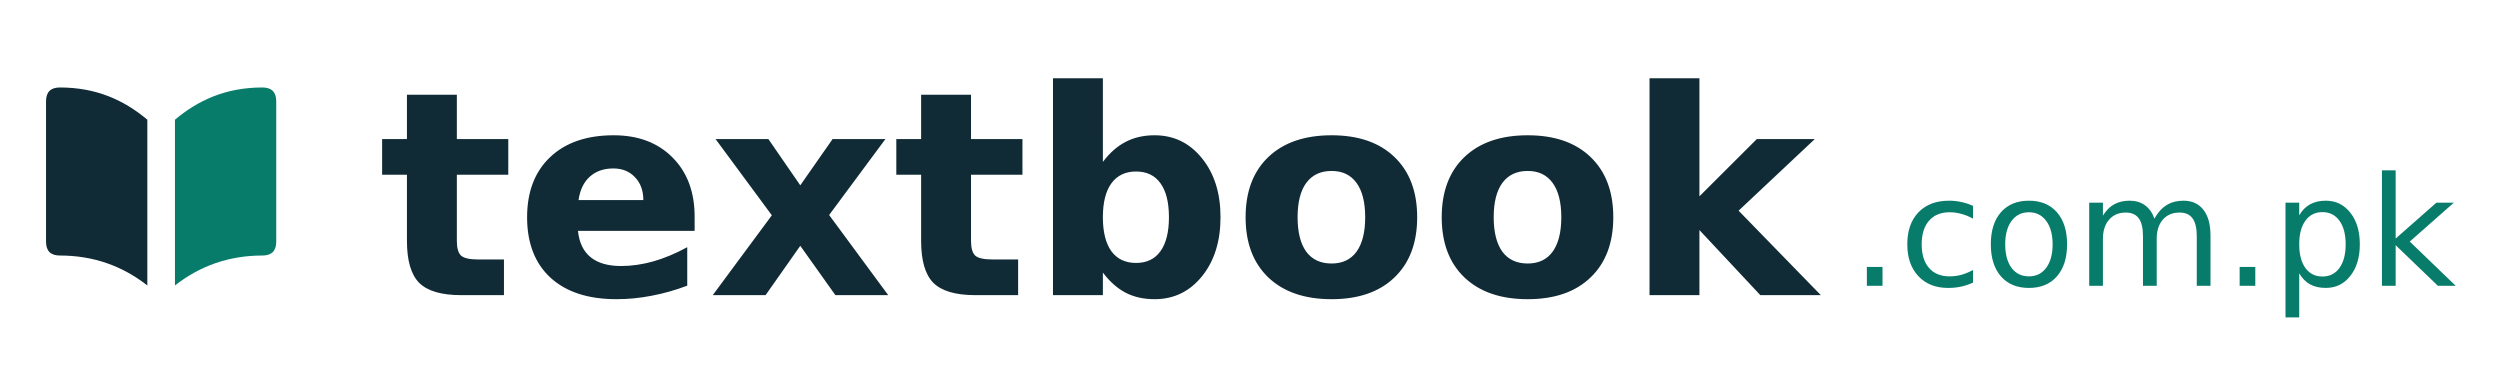
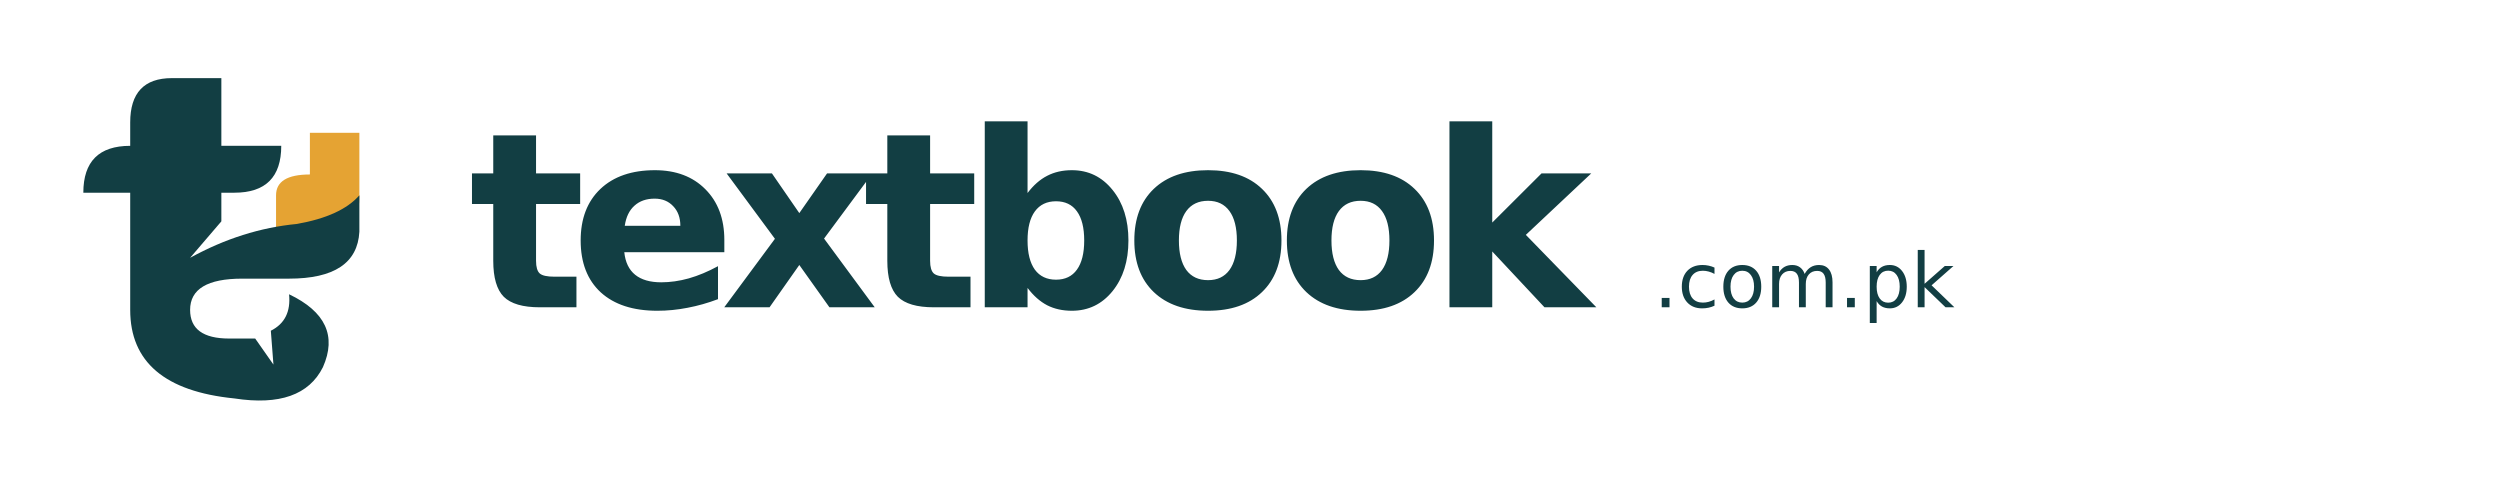
- <svg xmlns="http://www.w3.org/2000/svg" width="543" height="80" viewBox="0 0 543 80" role="img" aria-label="textbook.com.pk">
-   <g transform="translate(3 9) scale(1)">
-     <path fill="#102B35" d="M7 13Q7 10 10 10C18 10 24 12.8 29 17V53C23.5 48.7 17.2 46.5 10 46.5Q7 46.5 7 43.5Z" />
-     <path fill="#087C6B" d="M35 17C40 12.8 46 10 54 10Q57 10 57 13V43.5Q57 46.5 54 46.5C46.8 46.5 40.5 48.7 35 53Z" />
+ <svg xmlns="http://www.w3.org/2000/svg" role="img" width="960" height="190" viewBox="0 0 960 190">
+   <g transform="translate(28 25)">
+     <path fill="#E5A333" d="M91 26 H110 V51 Q110 65 91 69 L78 71 V50 Q78 42 91 42Z" />
+     <path fill="#123E43" d="M38 5 H57 V31 H80 Q80 49 62 49 H57 V60 L45 74 Q65 63 86 61 Q103 58 110 50 V64 Q109 82 83 82 H65 Q45 82 45 94 Q45 105 60 105 H70 L77 115 L76 102 Q84 98 83 88 Q104 98 96 116 Q88 132 62 128 Q22 124 22 94 V49 H4 Q4 31 22 31 V22 Q22 5 38 5Z" />
  </g>
-   <g fill="#102B35" transform="translate(83 17) scale(1) translate(-20.8174 -42.8945)">
-     <path d="m 37.044,46.467 v 9.627 h 11.171 v 7.75 H 37.044 v 14.38 q 0,2.361 0.938,3.209 Q 38.921,82.25 41.706,82.25 h 5.57 V 90 h -9.294 q -6.418,0 -9.112,-2.664 -2.664,-2.694 -2.664,-9.112 V 63.844 h -5.389 v -7.75 h 5.389 V 46.467 Z M 88.69,72.956 v 3.088 H 63.352 q 0.394,3.814 2.755,5.722 2.361,1.907 6.6,1.907 3.421,0 6.993,-0.999 3.603,-1.029 7.387,-3.088 v 8.355 q -3.845,1.453 -7.689,2.18 -3.845,0.757 -7.689,0.757 -9.203,0 -14.319,-4.662 -5.086,-4.692 -5.086,-13.139 0,-8.295 4.995,-13.048 5.025,-4.753 13.805,-4.753 7.992,0 12.775,4.813 4.813,4.813 4.813,12.866 z M 77.55,69.354 q 0,-3.088 -1.816,-4.965 -1.786,-1.907 -4.692,-1.907 -3.148,0 -5.116,1.786 -1.968,1.756 -2.452,5.086 z M 105.462,72.653 93.231,56.094 h 11.474 l 6.933,10.051 7.023,-10.051 h 11.474 L 117.904,72.593 130.74,90 H 119.267 L 111.638,79.283 104.1,90 H 92.626 Z m 43.261,-26.187 v 9.627 h 11.171 v 7.75 h -11.171 v 14.38 q 0,2.361 0.938,3.209 0.938,0.817 3.724,0.817 h 5.57 V 90 h -9.294 q -6.418,0 -9.112,-2.664 -2.664,-2.694 -2.664,-9.112 V 63.844 h -5.389 v -7.75 h 5.389 v -9.627 z m 35.844,36.54 q 3.481,0 5.298,-2.543 1.847,-2.543 1.847,-7.387 0,-4.844 -1.847,-7.387 -1.816,-2.543 -5.298,-2.543 -3.481,0 -5.358,2.573 -1.847,2.543 -1.847,7.356 0,4.813 1.847,7.387 1.877,2.543 5.358,2.543 z m -7.205,-21.948 q 2.24,-2.967 4.965,-4.359 2.725,-1.423 6.267,-1.423 6.267,0 10.293,4.995 4.026,4.965 4.026,12.806 0,7.841 -4.026,12.836 -4.026,4.965 -10.293,4.965 -3.542,0 -6.267,-1.393 -2.725,-1.423 -4.965,-4.39 V 90 H 166.523 V 42.895 h 10.838 z m 49.679,1.968 q -3.603,0 -5.51,2.604 -1.877,2.573 -1.877,7.447 0,4.874 1.877,7.478 1.907,2.573 5.51,2.573 3.542,0 5.419,-2.573 1.877,-2.604 1.877,-7.478 0,-4.874 -1.877,-7.447 -1.877,-2.604 -5.419,-2.604 z m 0,-7.75 q 8.749,0 13.653,4.723 4.935,4.723 4.935,13.078 0,8.355 -4.935,13.078 -4.904,4.723 -13.653,4.723 -8.779,0 -13.744,-4.723 -4.935,-4.723 -4.935,-13.078 0,-8.355 4.935,-13.078 4.965,-4.723 13.744,-4.723 z m 42.595,7.75 q -3.603,0 -5.51,2.604 -1.877,2.573 -1.877,7.447 0,4.874 1.877,7.478 1.907,2.573 5.51,2.573 3.542,0 5.419,-2.573 1.877,-2.604 1.877,-7.478 0,-4.874 -1.877,-7.447 -1.877,-2.604 -5.419,-2.604 z m 0,-7.75 q 8.749,0 13.653,4.723 4.935,4.723 4.935,13.078 0,8.355 -4.935,13.078 -4.904,4.723 -13.653,4.723 -8.779,0 -13.744,-4.723 -4.935,-4.723 -4.935,-13.078 0,-8.355 4.935,-13.078 4.965,-4.723 13.744,-4.723 z m 26.459,-12.382 h 10.838 V 68.536 L 319.404,56.094 h 12.594 L 315.438,71.654 333.3,90 H 320.161 L 306.932,75.862 V 90 h -10.838 z" />
-   </g>
-   <g fill="#087C6B" transform="translate(405.482 37) scale(1) translate(-23.5288 -129.928)">
-     <path d="m 23.529,150.907 h 3.4 V 155 H 23.529 Z M 46.587,137.646 v 2.771 q -1.257,-0.693 -2.53,-1.031 -1.257,-0.354 -2.546,-0.354 -2.884,0 -4.479,1.837 -1.595,1.821 -1.595,5.124 0,3.303 1.595,5.14 1.595,1.821 4.479,1.821 1.289,0 2.546,-0.338 1.273,-0.354 2.53,-1.047 v 2.739 q -1.241,0.58 -2.578,0.87 -1.321,0.29 -2.82,0.29 -4.077,0 -6.478,-2.562 -2.401,-2.562 -2.401,-6.913 0,-4.415 2.417,-6.945 2.433,-2.53 6.655,-2.53 1.37,0 2.675,0.29 1.305,0.274 2.53,0.838 z m 12.149,1.386 q -2.385,0 -3.771,1.869 -1.386,1.853 -1.386,5.092 0,3.239 1.37,5.108 1.386,1.853 3.787,1.853 2.369,0 3.754,-1.869 1.386,-1.869 1.386,-5.092 0,-3.207 -1.386,-5.076 -1.386,-1.885 -3.754,-1.885 z m 0,-2.514 q 3.867,0 6.075,2.514 2.208,2.514 2.208,6.961 0,4.431 -2.208,6.961 -2.208,2.514 -6.075,2.514 -3.883,0 -6.091,-2.514 -2.191,-2.53 -2.191,-6.961 0,-4.447 2.191,-6.961 2.208,-2.514 6.091,-2.514 z m 27.248,3.899 q 1.112,-1.998 2.659,-2.949 1.547,-0.951 3.642,-0.951 2.82,0 4.351,1.982 1.531,1.966 1.531,5.607 V 155 H 95.185 v -10.796 q 0,-2.594 -0.918,-3.851 -0.918,-1.257 -2.804,-1.257 -2.304,0 -3.642,1.531 -1.337,1.531 -1.337,4.173 V 155 h -2.981 v -10.796 q 0,-2.61 -0.918,-3.851 -0.918,-1.257 -2.836,-1.257 -2.272,0 -3.609,1.547 -1.337,1.531 -1.337,4.157 V 155 h -2.981 v -18.047 h 2.981 v 2.804 q 1.015,-1.66 2.433,-2.449 1.418,-0.79 3.368,-0.79 1.966,0 3.335,0.999 1.386,0.999 2.046,2.9 z m 18.514,10.49 h 3.4 V 155 h -3.4 z m 12.939,1.386 v 9.571 h -2.981 v -24.911 h 2.981 v 2.739 q 0.935,-1.611 2.353,-2.385 1.434,-0.79 3.416,-0.79 3.287,0 5.333,2.61 2.062,2.61 2.062,6.864 0,4.254 -2.062,6.864 -2.046,2.61 -5.333,2.61 -1.982,0 -3.416,-0.773 -1.418,-0.79 -2.353,-2.401 z m 10.087,-6.3 q 0,-3.271 -1.354,-5.124 -1.337,-1.869 -3.69,-1.869 -2.353,0 -3.706,1.869 -1.337,1.853 -1.337,5.124 0,3.271 1.337,5.14 1.354,1.853 3.706,1.853 2.353,0 3.69,-1.853 1.354,-1.869 1.354,-5.14 z m 7.879,-16.065 h 2.981 v 14.808 l 8.846,-7.783 h 3.787 l -9.571,8.443 9.974,9.604 h -3.867 l -9.168,-8.814 V 155 h -2.981 z" />
-   </g>
+   <path d="M 205.841,51.998 V 66.594 h 16.937 v 11.75 h -16.937 v 21.802 q 0,3.58 1.423,4.865 1.423,1.239 5.646,1.239 h 8.445 V 118 h -14.091 q -9.73,0 -13.815,-4.039 -4.039,-4.085 -4.039,-13.815 V 78.344 h -8.17 v -11.75 h 8.17 V 51.998 Z m 72.303,40.161 v 4.682 h -38.417 q 0.597,5.783 4.177,8.675 3.58,2.892 10.006,2.892 5.187,0 10.603,-1.515 5.462,-1.561 11.199,-4.682 v 12.668 q -5.829,2.203 -11.658,3.305 -5.829,1.147 -11.658,1.147 -13.953,0 -21.71,-7.068 -7.711,-7.114 -7.711,-19.92 0,-12.576 7.573,-19.782 7.619,-7.206 20.93,-7.206 12.117,0 19.369,7.298 7.298,7.298 7.298,19.507 z m -16.891,-5.462 q 0,-4.682 -2.754,-7.527 -2.708,-2.892 -7.114,-2.892 -4.773,0 -7.757,2.708 -2.983,2.662 -3.718,7.711 z m 36.318,5.003 -18.543,-25.106 h 17.396 l 10.511,15.238 10.648,-15.238 h 17.396 L 316.436,91.608 335.896,118 h -17.395 L 306.935,101.752 295.506,118 H 278.11 Z M 357.16,51.998 V 66.594 h 16.937 v 11.75 h -16.937 v 21.802 q 0,3.58 1.423,4.865 1.423,1.239 5.646,1.239 h 8.445 V 118 h -14.091 q -9.73,0 -13.815,-4.039 -4.039,-4.085 -4.039,-13.815 V 78.344 h -8.17 v -11.75 h 8.17 V 51.998 Z m 48.344,55.399 q 5.278,0 8.032,-3.855 2.8,-3.855 2.8,-11.199 0,-7.344 -2.8,-11.199 -2.754,-3.855 -8.032,-3.855 -5.278,0 -8.124,3.901 -2.8,3.855 -2.8,11.153 0,7.298 2.8,11.199 2.846,3.855 8.124,3.855 z M 394.58,74.121 q 3.396,-4.498 7.527,-6.609 4.131,-2.157 9.501,-2.157 9.501,0 15.605,7.573 6.104,7.527 6.104,19.415 0,11.888 -6.104,19.461 -6.104,7.527 -15.605,7.527 -5.37,0 -9.501,-2.111 -4.131,-2.157 -7.527,-6.655 V 118 H 378.148 V 46.582 h 16.432 z m 69.319,2.983 q -5.462,0 -8.354,3.947 -2.846,3.901 -2.846,11.291 0,7.39 2.846,11.337 2.892,3.901 8.354,3.901 5.37,0 8.216,-3.901 2.846,-3.947 2.846,-11.337 0,-7.39 -2.846,-11.291 -2.846,-3.947 -8.216,-3.947 z m 0,-11.75 q 13.265,0 20.7,7.16 7.481,7.16 7.481,19.828 0,12.668 -7.481,19.828 -7.436,7.16 -20.7,7.16 -13.311,0 -20.838,-7.16 -7.481,-7.16 -7.481,-19.828 0,-12.668 7.481,-19.828 7.527,-7.16 20.838,-7.16 z m 58.579,11.75 q -5.462,0 -8.354,3.947 -2.846,3.901 -2.846,11.291 0,7.39 2.846,11.337 2.892,3.901 8.354,3.901 5.37,0 8.216,-3.901 2.846,-3.947 2.846,-11.337 0,-7.39 -2.846,-11.291 -2.846,-3.947 -8.216,-3.947 z m 0,-11.75 q 13.265,0 20.7,7.16 7.481,7.16 7.481,19.828 0,12.668 -7.481,19.828 -7.436,7.16 -20.7,7.16 -13.311,0 -20.838,-7.16 -7.481,-7.16 -7.481,-19.828 0,-12.668 7.481,-19.828 7.527,-7.16 20.838,-7.16 z m 34.115,-18.772 h 16.432 V 85.458 L 591.936,66.594 H 611.029 L 585.923,90.186 613.003,118 H 593.083 L 573.025,96.565 V 118 h -16.432 z" style="font-weight:bold;font-size:94px;font-family:'DejaVu Sans';letter-spacing:-6;fill:#123e43" aria-label="textbook" />
+   <path d="m 638.101,114.403 h 2.988 V 118 h -2.988 z m 20.263,-11.654 v 2.436 q -1.104,-0.609 -2.223,-0.906 -1.104,-0.312 -2.237,-0.312 -2.535,0 -3.937,1.614 -1.402,1.6 -1.402,4.503 0,2.903 1.402,4.517 1.402,1.6 3.937,1.6 1.133,0 2.237,-0.297 1.119,-0.312 2.223,-0.92 v 2.407 q -1.09,0.51 -2.266,0.765 -1.161,0.255 -2.478,0.255 -3.583,0 -5.692,-2.251 -2.11,-2.251 -2.11,-6.075 0,-3.88 2.124,-6.103 2.138,-2.223 5.848,-2.223 1.204,0 2.351,0.255 1.147,0.241 2.223,0.736 z m 10.677,1.218 q -2.096,0 -3.313,1.643 -1.218,1.628 -1.218,4.475 0,2.846 1.204,4.489 1.218,1.628 3.328,1.628 2.082,0 3.299,-1.643 1.218,-1.643 1.218,-4.475 0,-2.818 -1.218,-4.46 -1.218,-1.657 -3.299,-1.657 z m 0,-2.209 q 3.398,0 5.338,2.209 1.94,2.209 1.94,6.117 0,3.894 -1.94,6.117 -1.94,2.209 -5.338,2.209 -3.413,0 -5.353,-2.209 -1.926,-2.223 -1.926,-6.117 0,-3.908 1.926,-6.117 1.94,-2.209 5.353,-2.209 z m 23.945,3.427 q 0.977,-1.756 2.336,-2.591 1.359,-0.835 3.2,-0.835 2.478,0 3.823,1.742 1.345,1.728 1.345,4.928 V 118 h -2.62 v -9.487 q 0,-2.28 -0.807,-3.384 -0.807,-1.104 -2.464,-1.104 -2.025,0 -3.2,1.345 -1.175,1.345 -1.175,3.667 V 118 h -2.62 v -9.487 q 0,-2.294 -0.807,-3.384 -0.807,-1.104 -2.492,-1.104 -1.997,0 -3.172,1.359 -1.175,1.345 -1.175,3.653 V 118 h -2.62 v -15.859 h 2.62 v 2.464 q 0.892,-1.458 2.138,-2.152 1.246,-0.694 2.959,-0.694 1.728,0 2.931,0.878 1.218,0.878 1.798,2.549 z m 16.27,9.218 h 2.988 V 118 h -2.988 z m 11.371,1.218 v 8.411 h -2.62 v -21.892 h 2.62 v 2.407 q 0.821,-1.416 2.067,-2.096 1.26,-0.694 3.002,-0.694 2.889,0 4.687,2.294 1.812,2.294 1.812,6.032 0,3.738 -1.812,6.032 -1.798,2.294 -4.687,2.294 -1.742,0 -3.002,-0.68 -1.246,-0.694 -2.067,-2.11 z m 8.864,-5.537 q 0,-2.875 -1.189,-4.503 -1.175,-1.643 -3.243,-1.643 -2.067,0 -3.257,1.643 -1.175,1.628 -1.175,4.503 0,2.875 1.175,4.517 1.189,1.628 3.257,1.628 2.067,0 3.243,-1.628 1.189,-1.643 1.189,-4.517 z m 6.924,-14.118 h 2.62 v 13.013 l 7.774,-6.839 h 3.328 l -8.411,7.42 8.765,8.439 h -3.398 l -8.057,-7.746 V 118 h -2.62 z" style="font-size:29px;font-family:'DejaVu Sans';fill:#123e43" aria-label=".com.pk" />
</svg>
